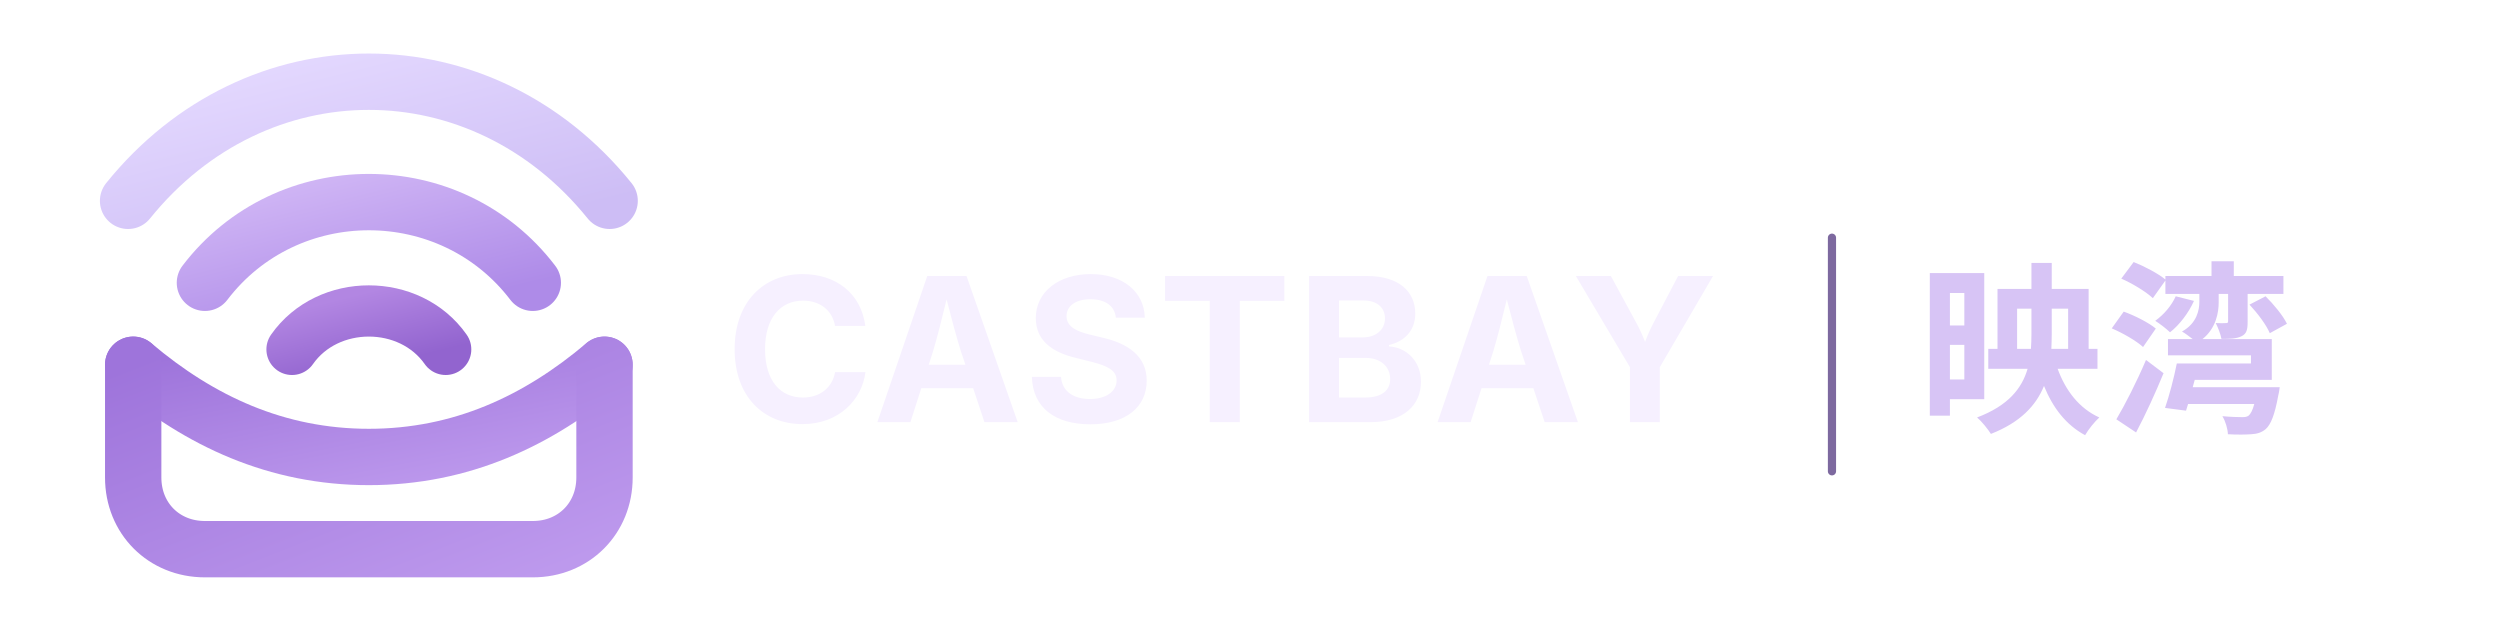
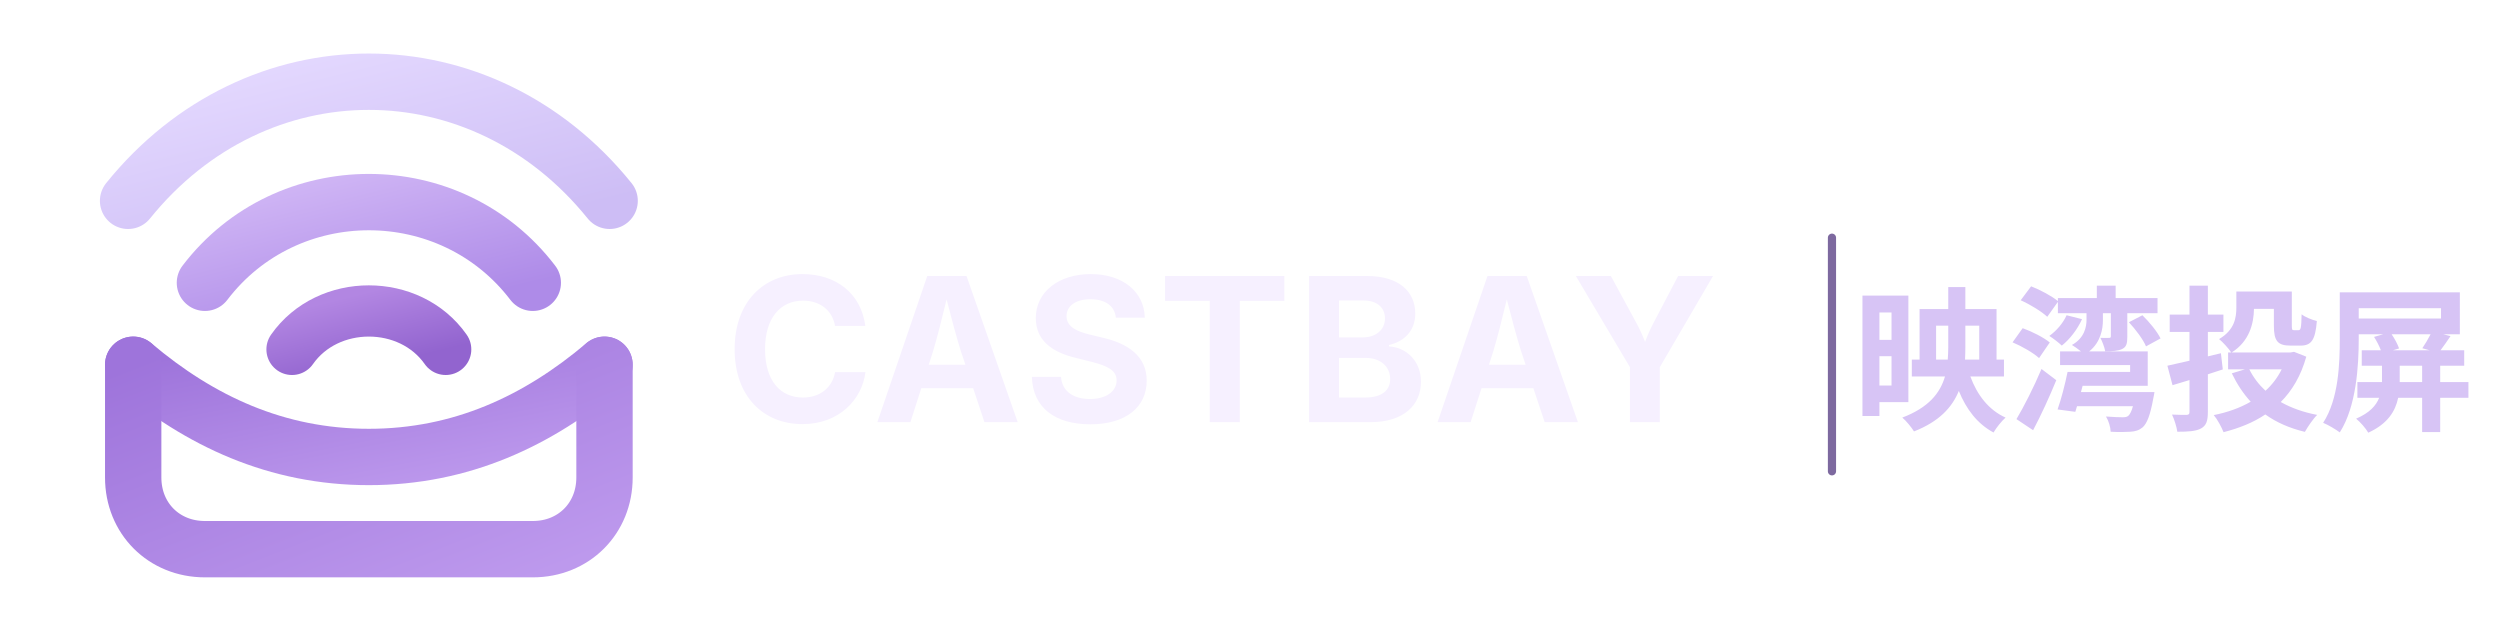
- <svg xmlns="http://www.w3.org/2000/svg" viewBox="0 0 610 156" role="img" aria-label="映湾 CASTBAY inline dark">
+ <svg xmlns="http://www.w3.org/2000/svg" viewBox="0 0 610 156" role="img" aria-label="映湾投屏 CASTBAY inline dark">
  <defs>
    <linearGradient id="outer" x1="0" y1="0" x2="1" y2="1">
      <stop offset="0" stop-color="#E5DAFF" />
      <stop offset="1" stop-color="#CDBDF5" />
    </linearGradient>
    <linearGradient id="middle" x1="0" y1="0" x2="1" y2="1">
      <stop offset="0" stop-color="#D0B6F5" />
      <stop offset="1" stop-color="#AE8BE8" />
    </linearGradient>
    <linearGradient id="inner" x1="0" y1="0" x2="1" y2="1">
      <stop offset="0" stop-color="#B286E2" />
      <stop offset="1" stop-color="#9264CF" />
    </linearGradient>
    <linearGradient id="base" x1="0" y1="0" x2="1" y2="1">
      <stop offset="0" stop-color="#9E74DB" />
      <stop offset="1" stop-color="#BD99ED" />
    </linearGradient>
  </defs>
  <g transform="translate(10 14) scale(1.25)" fill="none" stroke-linecap="round" stroke-linejoin="round">
    <path d="M17 28C42-3 86-3 111 28" stroke="url(#outer)" stroke-width="11" />
    <path d="M32 44C48 23 80 23 96 44" stroke="url(#middle)" stroke-width="11" />
    <path d="M49 57C56 47 72 47 79 57" stroke="url(#inner)" stroke-width="10" />
    <path d="M18 60c13 11 28 18 46 18s33-7 46-18" stroke="url(#base)" stroke-width="11" />
    <path d="M18 60v22c0 8 6 14 14 14h64c8 0 14-6 14-14V60" stroke="url(#base)" stroke-width="11" />
  </g>
  <text x="177" y="103" fill="#F6F0FF" font-family="Avenir Next, Inter, sans-serif" font-size="49" font-weight="650" letter-spacing="1">CASTBAY</text>
  <path d="M447 58v57" stroke="#7D699F" stroke-width="2" stroke-linecap="round" />
-   <text x="468" y="102" fill="#D7C4F5" font-family="PingFang SC, Noto Sans SC, sans-serif" font-size="45" font-weight="600" letter-spacing="1">映湾</text>
+   <text x="452" y="102" fill="#D7C4F5" font-family="PingFang SC, Noto Sans SC, sans-serif" font-size="38" font-weight="600" letter-spacing="0">映湾投屏</text>
</svg>
